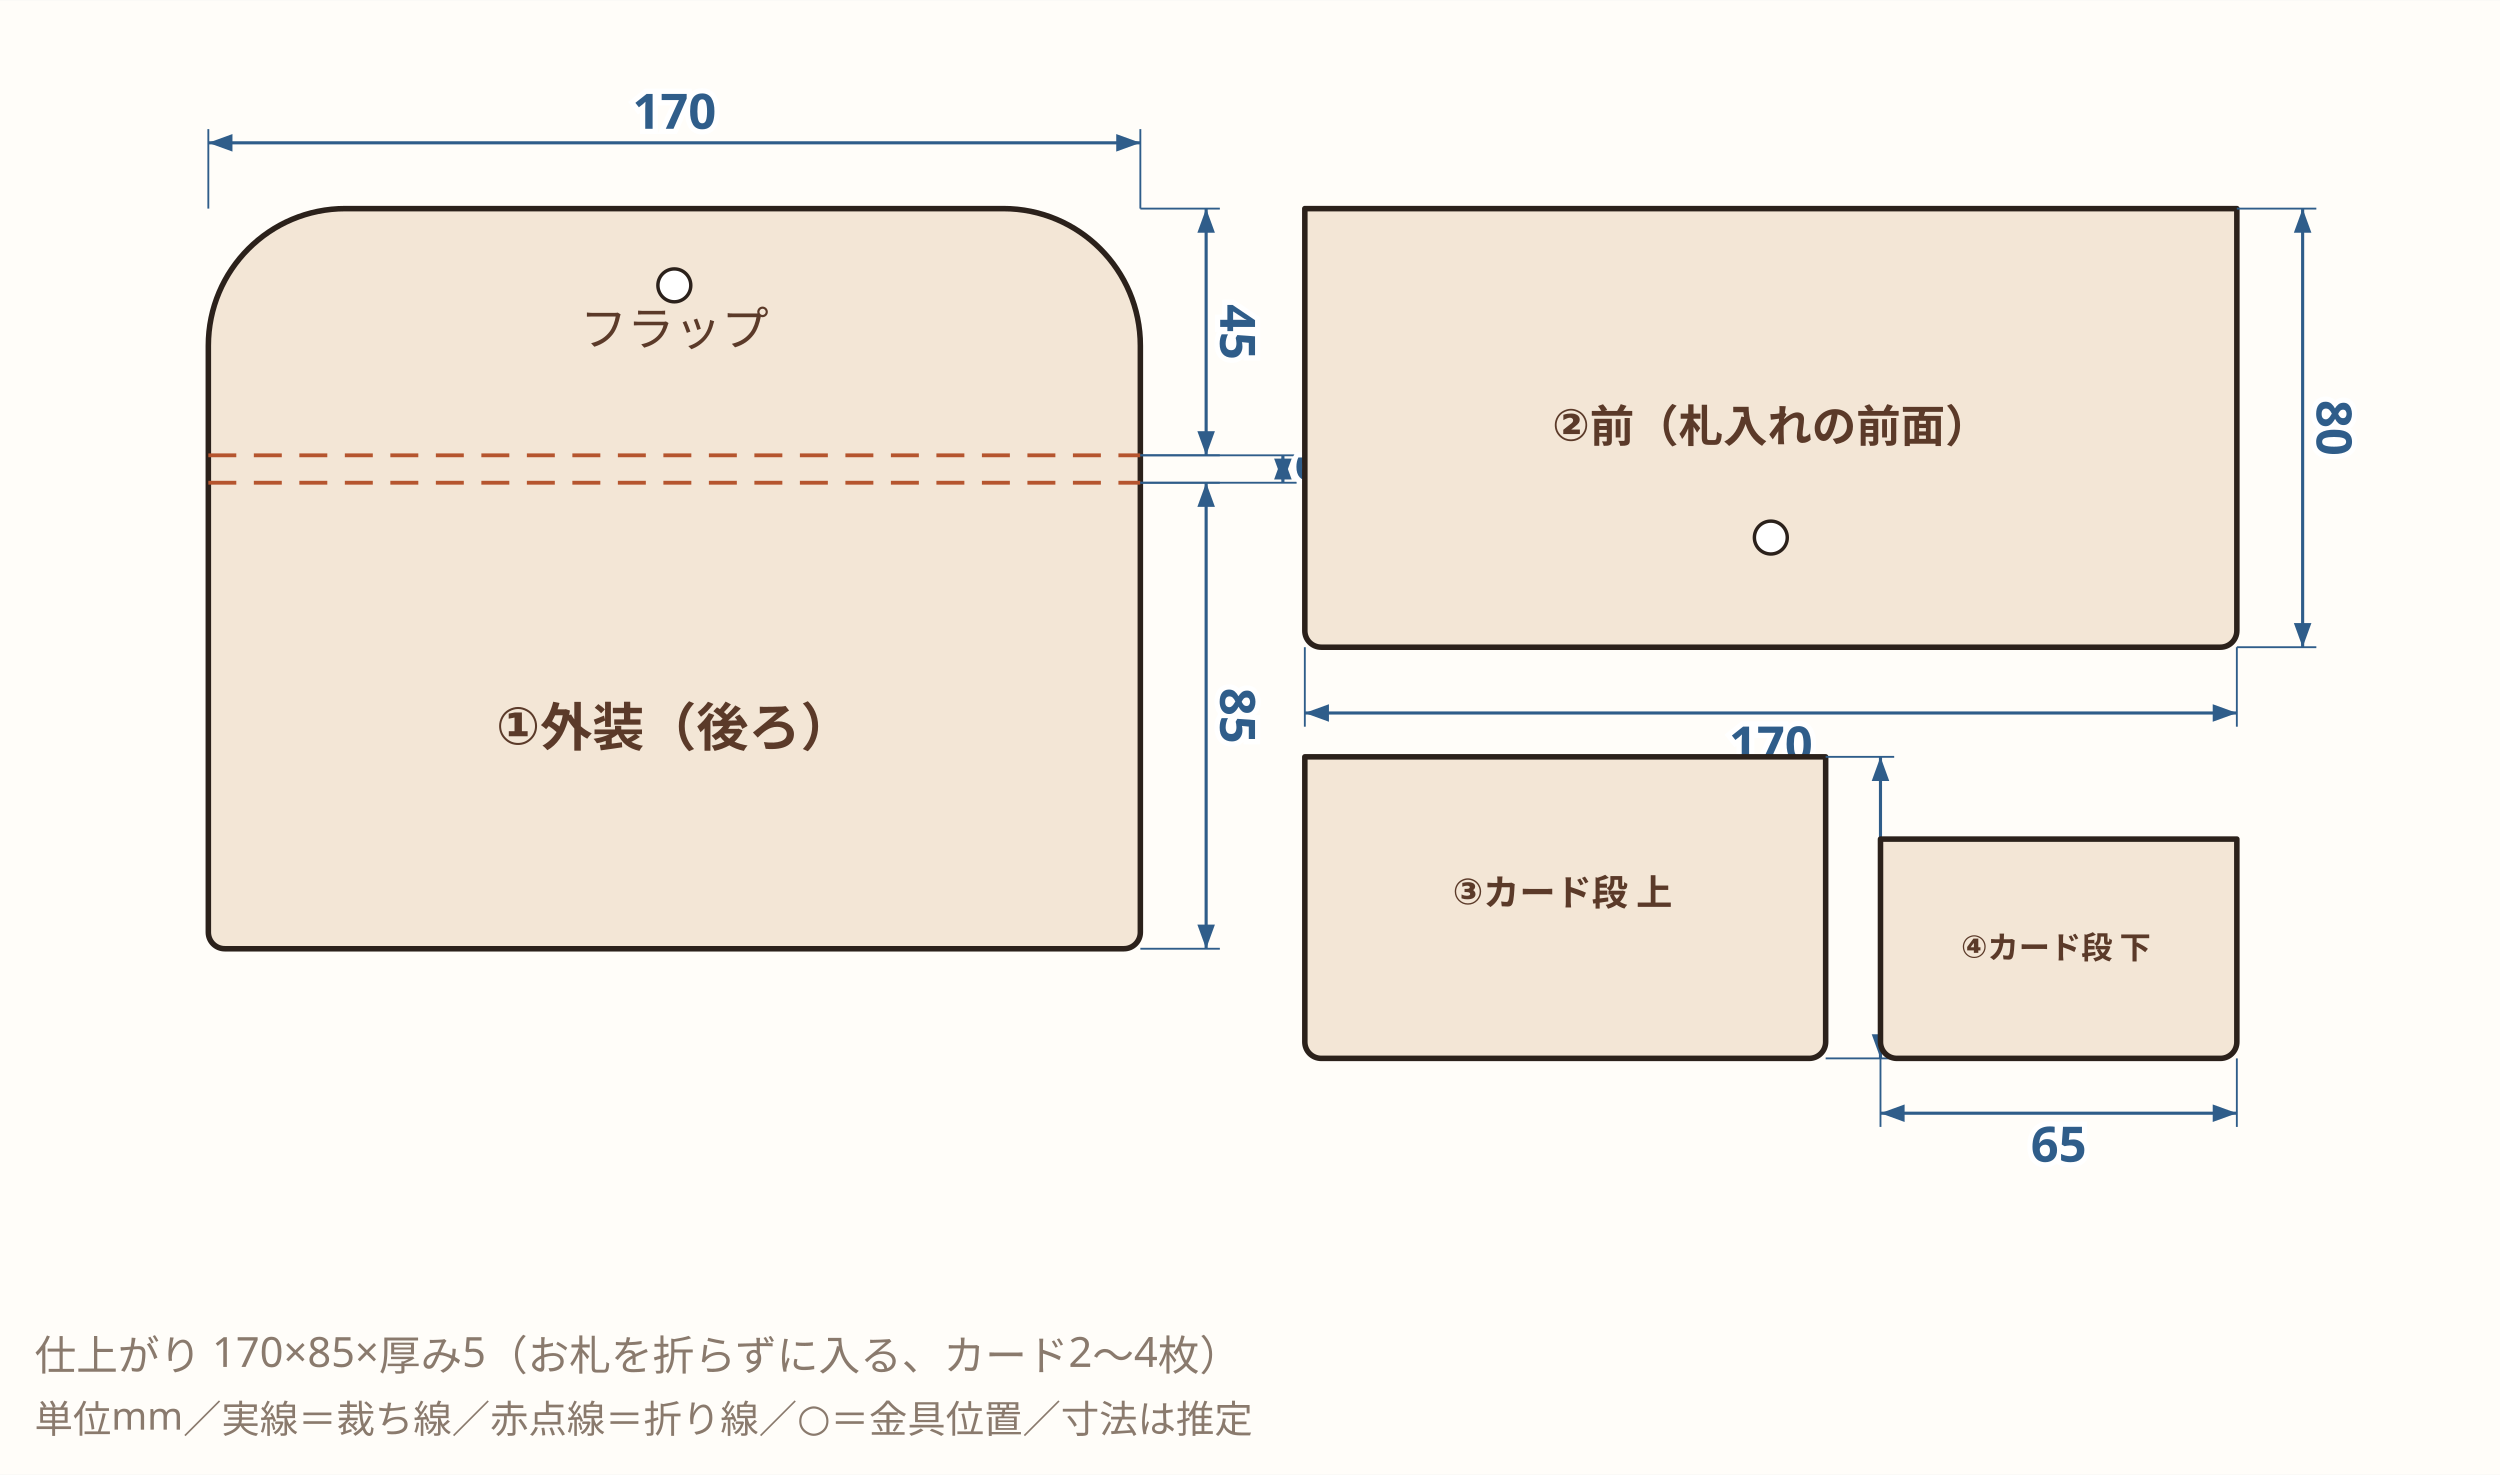
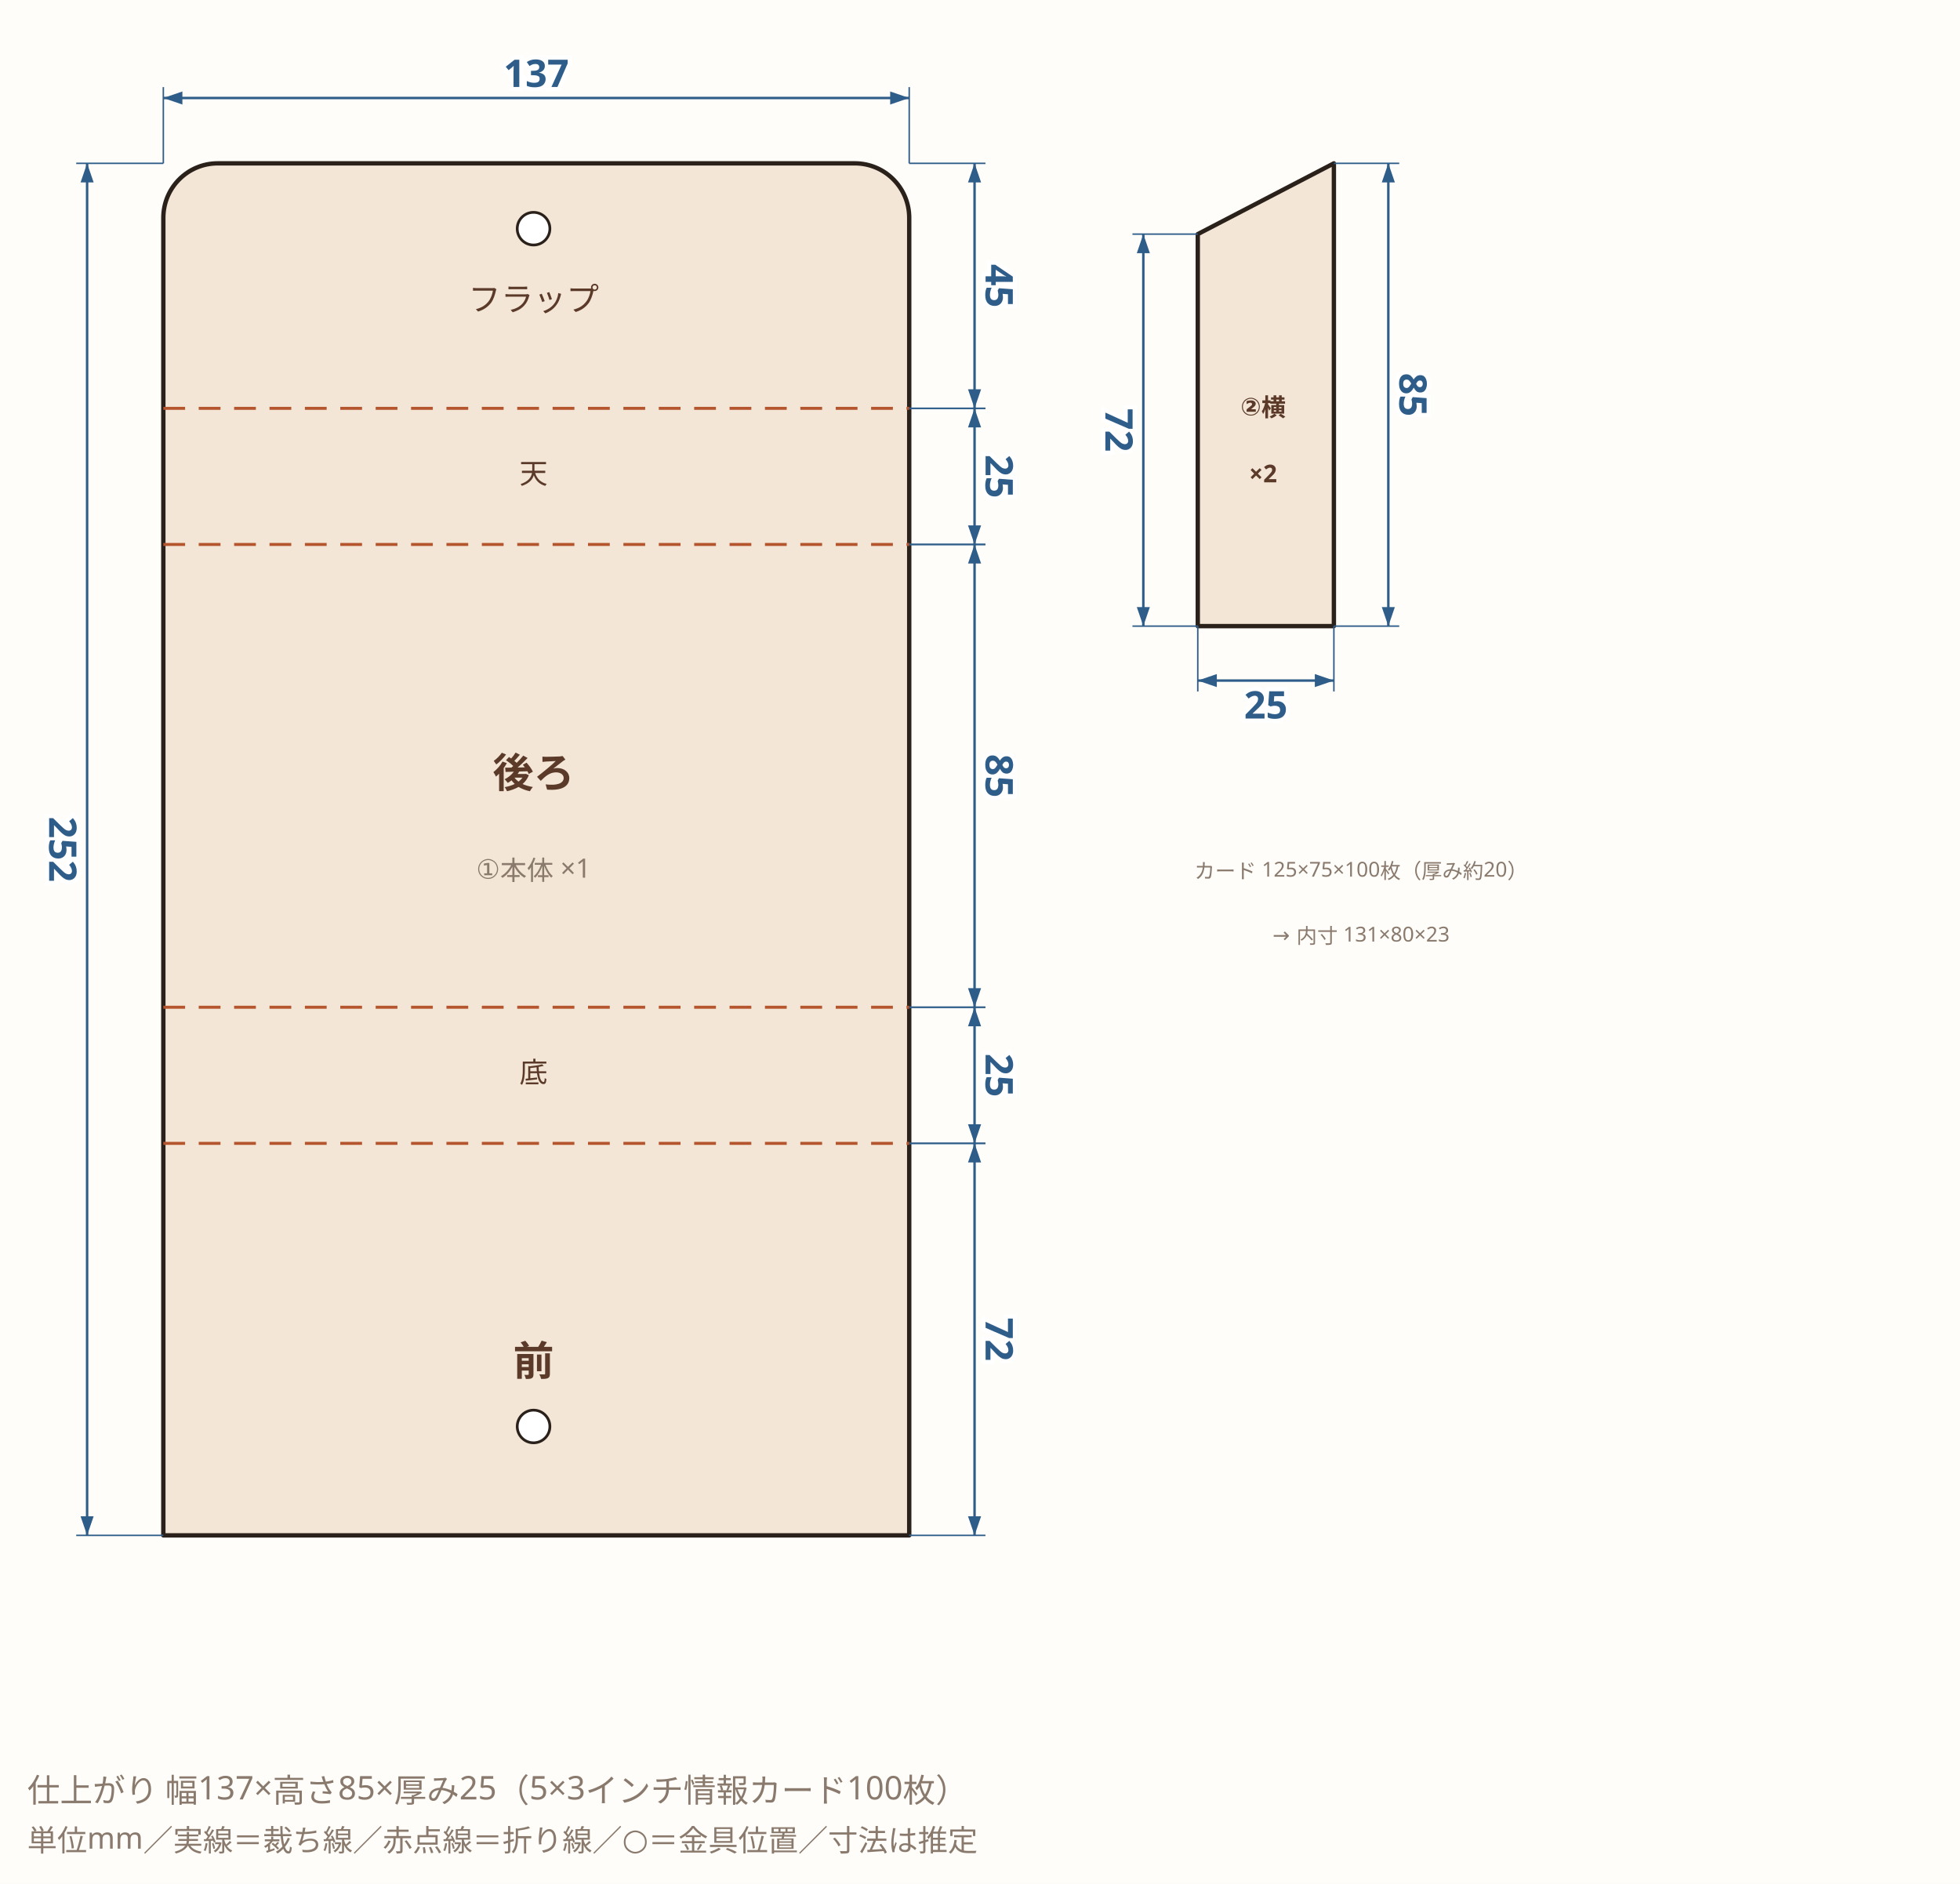
- <svg xmlns="http://www.w3.org/2000/svg" viewBox="-38.0 -38.0 456.0 268.9" width="456" height="269">
-   <rect x="-38.0" y="-38.0" width="456.0" height="268.933" fill="#fffdf9" />
-   <path d="M25,0 L145,0 A25,25 0 0 1 170,25 L170,132 A3,3 0 0 1 167,135 L3,135 A3,3 0 0 1 0,132 L0,25 A25,25 0 0 1 25,0 Z" fill="#f3e6d6" stroke="#2b211b" stroke-width="1.01" stroke-linejoin="round" />
-   <line x1="0" y1="45" x2="170" y2="45" stroke="#b5552e" stroke-width="0.70" stroke-dasharray="5.1 3.2" />
-   <line x1="0" y1="50" x2="170" y2="50" stroke="#b5552e" stroke-width="0.70" stroke-dasharray="5.1 3.2" />
-   <text x="85.0" y="22.0" font-size="8.6" fill="#5b3a29" text-anchor="middle" dominant-baseline="middle" font-weight="400" font-family="sans-serif">フラップ</text>
-   <text x="85.0" y="95.0" font-size="9.5" fill="#5b3a29" text-anchor="middle" dominant-baseline="middle" font-weight="700" font-family="sans-serif">①外装（後ろ）</text>
-   <circle cx="85" cy="14" r="3" fill="#fff" stroke="#2b211b" stroke-width="0.63" />
-   <line x1="0.0" y1="0.0" x2="0.0" y2="-14.5" stroke="#2f5d8a" stroke-width="0.34" />
-   <line x1="170.0" y1="0.0" x2="170.0" y2="-14.5" stroke="#2f5d8a" stroke-width="0.34" />
-   <line x1="0.0" y1="-12.0" x2="170.0" y2="-12.0" stroke="#2f5d8a" stroke-width="0.57" />
-   <path d="M0.0,-12.0 L4.4,-10.4 L4.4,-13.6 Z" fill="#2f5d8a" />
-   <path d="M170.0,-12.0 L165.6,-10.4 L165.6,-13.6 Z" fill="#2f5d8a" />
-   <text x="85.0" y="-17.7" font-size="8.9" fill="#2f5d8a" text-anchor="middle" dominant-baseline="middle" font-family="sans-serif" font-weight="700" transform="rotate(0.0 85.0 -17.7)" paint-order="stroke" stroke="#fff" stroke-width="1.9">170</text>
-   <line x1="170.0" y1="0.0" x2="184.5" y2="0.0" stroke="#2f5d8a" stroke-width="0.34" />
-   <line x1="170.0" y1="45.0" x2="184.5" y2="45.0" stroke="#2f5d8a" stroke-width="0.34" />
-   <line x1="182.0" y1="0.0" x2="182.0" y2="45.0" stroke="#2f5d8a" stroke-width="0.57" />
-   <path d="M182.0,0.0 L180.4,4.4 L183.6,4.4 Z" fill="#2f5d8a" />
-   <path d="M182.0,45.0 L180.4,40.6 L183.6,40.6 Z" fill="#2f5d8a" />
-   <text x="187.7" y="22.5" font-size="8.9" fill="#2f5d8a" text-anchor="middle" dominant-baseline="middle" font-family="sans-serif" font-weight="700" transform="rotate(90.0 187.7 22.5)" paint-order="stroke" stroke="#fff" stroke-width="1.9">45</text>
-   <line x1="170.0" y1="45.0" x2="198.5" y2="45.0" stroke="#2f5d8a" stroke-width="0.34" />
-   <line x1="170.0" y1="50.0" x2="198.5" y2="50.0" stroke="#2f5d8a" stroke-width="0.34" />
-   <line x1="196.0" y1="45.0" x2="196.0" y2="50.0" stroke="#2f5d8a" stroke-width="0.57" />
-   <path d="M196.0,45.0 L194.4,49.4 L197.6,49.4 Z" fill="#2f5d8a" />
-   <path d="M196.0,50.0 L194.4,45.6 L197.6,45.6 Z" fill="#2f5d8a" />
-   <text x="201.7" y="47.5" font-size="8.9" fill="#2f5d8a" text-anchor="middle" dominant-baseline="middle" font-family="sans-serif" font-weight="700" transform="rotate(90.0 201.7 47.5)" paint-order="stroke" stroke="#fff" stroke-width="1.9">5</text>
-   <line x1="170.0" y1="50.0" x2="184.5" y2="50.0" stroke="#2f5d8a" stroke-width="0.34" />
-   <line x1="170.0" y1="135.0" x2="184.5" y2="135.0" stroke="#2f5d8a" stroke-width="0.34" />
-   <line x1="182.0" y1="50.0" x2="182.0" y2="135.0" stroke="#2f5d8a" stroke-width="0.57" />
-   <path d="M182.0,50.0 L180.4,54.4 L183.6,54.4 Z" fill="#2f5d8a" />
-   <path d="M182.0,135.0 L180.4,130.6 L183.6,130.6 Z" fill="#2f5d8a" />
-   <text x="187.7" y="92.5" font-size="8.9" fill="#2f5d8a" text-anchor="middle" dominant-baseline="middle" font-family="sans-serif" font-weight="700" transform="rotate(90.0 187.7 92.5)" paint-order="stroke" stroke="#fff" stroke-width="1.9">85</text>
-   <path d="M200,0 L370,0 L370,77 A3,3 0 0 1 367,80 L203,80 A3,3 0 0 1 200,77 L200,0 Z" fill="#f3e6d6" stroke="#2b211b" stroke-width="1.01" stroke-linejoin="round" />
-   <text x="285.0" y="40.0" font-size="8.1" fill="#5b3a29" text-anchor="middle" dominant-baseline="middle" font-weight="700" font-family="sans-serif">②前（札入れの前面）</text>
-   <circle cx="285" cy="60" r="3" fill="#fff" stroke="#2b211b" stroke-width="0.63" />
-   <line x1="200.0" y1="80.0" x2="200.0" y2="94.5" stroke="#2f5d8a" stroke-width="0.34" />
-   <line x1="370.0" y1="80.0" x2="370.0" y2="94.5" stroke="#2f5d8a" stroke-width="0.34" />
-   <line x1="200.0" y1="92.0" x2="370.0" y2="92.0" stroke="#2f5d8a" stroke-width="0.57" />
-   <path d="M200.0,92.0 L204.4,93.6 L204.4,90.4 Z" fill="#2f5d8a" />
-   <path d="M370.0,92.0 L365.6,93.6 L365.6,90.4 Z" fill="#2f5d8a" />
-   <text x="285.0" y="97.7" font-size="8.9" fill="#2f5d8a" text-anchor="middle" dominant-baseline="middle" font-family="sans-serif" font-weight="700" transform="rotate(0.0 285.0 97.7)" paint-order="stroke" stroke="#fff" stroke-width="1.9">170</text>
-   <line x1="370.0" y1="0.0" x2="384.5" y2="0.0" stroke="#2f5d8a" stroke-width="0.34" />
-   <line x1="370.0" y1="80.0" x2="384.5" y2="80.0" stroke="#2f5d8a" stroke-width="0.34" />
-   <line x1="382.0" y1="0.0" x2="382.0" y2="80.0" stroke="#2f5d8a" stroke-width="0.57" />
-   <path d="M382.0,0.0 L380.4,4.4 L383.6,4.4 Z" fill="#2f5d8a" />
-   <path d="M382.0,80.0 L380.4,75.6 L383.6,75.6 Z" fill="#2f5d8a" />
-   <text x="387.7" y="40.0" font-size="8.9" fill="#2f5d8a" text-anchor="middle" dominant-baseline="middle" font-family="sans-serif" font-weight="700" transform="rotate(90.0 387.7 40.0)" paint-order="stroke" stroke="#fff" stroke-width="1.9">80</text>
-   <path d="M200,100 L295,100 L295,152 A3,3 0 0 1 292,155 L203,155 A3,3 0 0 1 200,152 L200,100 Z" fill="#f3e6d6" stroke="#2b211b" stroke-width="1.01" stroke-linejoin="round" />
-   <text x="247.0" y="125.0" font-size="6.6" fill="#5b3a29" text-anchor="middle" dominant-baseline="middle" font-weight="700" font-family="sans-serif">③カード段 上</text>
-   <line x1="295.0" y1="100.0" x2="307.5" y2="100.0" stroke="#2f5d8a" stroke-width="0.34" />
-   <line x1="295.0" y1="155.0" x2="307.5" y2="155.0" stroke="#2f5d8a" stroke-width="0.34" />
-   <line x1="305.0" y1="100.0" x2="305.0" y2="155.0" stroke="#2f5d8a" stroke-width="0.57" />
-   <path d="M305.0,100.0 L303.4,104.4 L306.6,104.4 Z" fill="#2f5d8a" />
-   <path d="M305.0,155.0 L303.4,150.6 L306.6,150.6 Z" fill="#2f5d8a" />
-   <text x="310.7" y="127.5" font-size="8.9" fill="#2f5d8a" text-anchor="middle" dominant-baseline="middle" font-family="sans-serif" font-weight="700" transform="rotate(90.0 310.7 127.5)" paint-order="stroke" stroke="#fff" stroke-width="1.9">55</text>
-   <path d="M305,115 L370,115 L370,152 A3,3 0 0 1 367,155 L308,155 A3,3 0 0 1 305,152 L305,115 Z" fill="#f3e6d6" stroke="#2b211b" stroke-width="1.01" stroke-linejoin="round" />
-   <text x="337.0" y="135.0" font-size="5.7" fill="#5b3a29" text-anchor="middle" dominant-baseline="middle" font-weight="700" font-family="sans-serif">④カード段 下</text>
-   <line x1="305.0" y1="155.0" x2="305.0" y2="167.5" stroke="#2f5d8a" stroke-width="0.34" />
-   <line x1="370.0" y1="155.0" x2="370.0" y2="167.5" stroke="#2f5d8a" stroke-width="0.34" />
-   <line x1="305.0" y1="165.0" x2="370.0" y2="165.0" stroke="#2f5d8a" stroke-width="0.57" />
-   <path d="M305.0,165.0 L309.4,166.6 L309.4,163.4 Z" fill="#2f5d8a" />
-   <path d="M370.0,165.0 L365.6,166.6 L365.6,163.4 Z" fill="#2f5d8a" />
-   <text x="337.5" y="170.7" font-size="8.9" fill="#2f5d8a" text-anchor="middle" dominant-baseline="middle" font-family="sans-serif" font-weight="700" transform="rotate(0.0 337.5 170.7)" paint-order="stroke" stroke="#fff" stroke-width="1.9">65</text>
-   <text x="-31.7" y="211.9" font-size="7.6" fill="#8a7a6d" font-family="sans-serif">仕上がり 170×85×厚み5（お札を折らずに入る、カード2〜4枚）</text>
-   <text x="-31.7" y="223.3" font-size="7.0" fill="#8a7a6d" font-family="sans-serif">単位mm／実線＝裁ち線／赤点線＝折り線／○＝金具位置／寸法は推定</text>
+ <svg xmlns="http://www.w3.org/2000/svg" viewBox="-30.0 -30.0 360.0 346.0" width="360" height="346">
+   <rect x="-30.0" y="-30.0" width="360.0" height="346.0" fill="#fffdf9" />
+   <path d="M10,0 L127,0 A10,10 0 0 1 137,10 L137,252 L0,252 L0,10 A10,10 0 0 1 10,0 Z" fill="#f3e6d6" stroke="#2b211b" stroke-width="0.80" stroke-linejoin="round" />
+   <line x1="0" y1="45" x2="137" y2="45" stroke="#b5552e" stroke-width="0.55" stroke-dasharray="4.0 2.5" />
+   <line x1="0" y1="70" x2="137" y2="70" stroke="#b5552e" stroke-width="0.55" stroke-dasharray="4.0 2.5" />
+   <line x1="0" y1="155" x2="137" y2="155" stroke="#b5552e" stroke-width="0.55" stroke-dasharray="4.0 2.5" />
+   <line x1="0" y1="180" x2="137" y2="180" stroke="#b5552e" stroke-width="0.55" stroke-dasharray="4.0 2.5" />
+   <text x="68.0" y="25.0" font-size="6.0" fill="#5b3a29" text-anchor="middle" dominant-baseline="middle" font-weight="400" font-family="sans-serif">フラップ</text>
+   <text x="68.0" y="57.0" font-size="5.2" fill="#5b3a29" text-anchor="middle" dominant-baseline="middle" font-weight="400" font-family="sans-serif">天</text>
+   <text x="68.0" y="112.0" font-size="7.5" fill="#5b3a29" text-anchor="middle" dominant-baseline="middle" font-weight="700" font-family="sans-serif">後ろ</text>
+   <text x="68.0" y="167.0" font-size="5.2" fill="#5b3a29" text-anchor="middle" dominant-baseline="middle" font-weight="400" font-family="sans-serif">底</text>
+   <text x="68.0" y="220.0" font-size="7.5" fill="#5b3a29" text-anchor="middle" dominant-baseline="middle" font-weight="700" font-family="sans-serif">前</text>
+   <text x="68.0" y="130.0" font-size="4.9" fill="#8a7a6d" text-anchor="middle" dominant-baseline="middle" font-weight="400" font-family="sans-serif">①本体 ×1</text>
+   <circle cx="68" cy="12" r="3" fill="#fff" stroke="#2b211b" stroke-width="0.50" />
+   <circle cx="68" cy="232" r="3" fill="#fff" stroke="#2b211b" stroke-width="0.50" />
+   <line x1="0.0" y1="0.0" x2="0.0" y2="-14.0" stroke="#2f5d8a" stroke-width="0.27" />
+   <line x1="137.0" y1="0.0" x2="137.0" y2="-14.0" stroke="#2f5d8a" stroke-width="0.27" />
+   <line x1="0.0" y1="-12.0" x2="137.0" y2="-12.0" stroke="#2f5d8a" stroke-width="0.45" />
+   <path d="M0.0,-12.0 L3.5,-10.8 L3.5,-13.2 Z" fill="#2f5d8a" />
+   <path d="M137.0,-12.0 L133.5,-10.8 L133.5,-13.2 Z" fill="#2f5d8a" />
+   <text x="68.5" y="-16.5" font-size="7.0" fill="#2f5d8a" text-anchor="middle" dominant-baseline="middle" font-family="sans-serif" font-weight="700" transform="rotate(0.0 68.5 -16.5)" paint-order="stroke" stroke="#fff" stroke-width="1.5">137</text>
+   <line x1="0.0" y1="0.0" x2="-16.0" y2="0.0" stroke="#2f5d8a" stroke-width="0.27" />
+   <line x1="0.0" y1="252.0" x2="-16.0" y2="252.0" stroke="#2f5d8a" stroke-width="0.27" />
+   <line x1="-14.0" y1="0.0" x2="-14.0" y2="252.0" stroke="#2f5d8a" stroke-width="0.45" />
+   <path d="M-14.0,0.0 L-15.2,3.5 L-12.8,3.5 Z" fill="#2f5d8a" />
+   <path d="M-14.0,252.0 L-15.2,248.5 L-12.8,248.5 Z" fill="#2f5d8a" />
+   <text x="-18.5" y="126.0" font-size="7.0" fill="#2f5d8a" text-anchor="middle" dominant-baseline="middle" font-family="sans-serif" font-weight="700" transform="rotate(90.0 -18.5 126.0)" paint-order="stroke" stroke="#fff" stroke-width="1.5">252</text>
+   <line x1="137.0" y1="0.0" x2="151.0" y2="0.0" stroke="#2f5d8a" stroke-width="0.27" />
+   <line x1="137.0" y1="45.0" x2="151.0" y2="45.0" stroke="#2f5d8a" stroke-width="0.27" />
+   <line x1="149.0" y1="0.0" x2="149.0" y2="45.0" stroke="#2f5d8a" stroke-width="0.45" />
+   <path d="M149.0,0.0 L147.8,3.5 L150.2,3.5 Z" fill="#2f5d8a" />
+   <path d="M149.0,45.0 L147.8,41.5 L150.2,41.5 Z" fill="#2f5d8a" />
+   <text x="153.5" y="22.5" font-size="7.0" fill="#2f5d8a" text-anchor="middle" dominant-baseline="middle" font-family="sans-serif" font-weight="700" transform="rotate(90.0 153.5 22.5)" paint-order="stroke" stroke="#fff" stroke-width="1.5">45</text>
+   <line x1="137.0" y1="45.0" x2="151.0" y2="45.0" stroke="#2f5d8a" stroke-width="0.27" />
+   <line x1="137.0" y1="70.0" x2="151.0" y2="70.0" stroke="#2f5d8a" stroke-width="0.27" />
+   <line x1="149.0" y1="45.0" x2="149.0" y2="70.0" stroke="#2f5d8a" stroke-width="0.45" />
+   <path d="M149.0,45.0 L147.8,48.5 L150.2,48.5 Z" fill="#2f5d8a" />
+   <path d="M149.0,70.0 L147.8,66.5 L150.2,66.5 Z" fill="#2f5d8a" />
+   <text x="153.5" y="57.5" font-size="7.0" fill="#2f5d8a" text-anchor="middle" dominant-baseline="middle" font-family="sans-serif" font-weight="700" transform="rotate(90.0 153.5 57.5)" paint-order="stroke" stroke="#fff" stroke-width="1.5">25</text>
+   <line x1="137.0" y1="70.0" x2="151.0" y2="70.0" stroke="#2f5d8a" stroke-width="0.27" />
+   <line x1="137.0" y1="155.0" x2="151.0" y2="155.0" stroke="#2f5d8a" stroke-width="0.27" />
+   <line x1="149.0" y1="70.0" x2="149.0" y2="155.0" stroke="#2f5d8a" stroke-width="0.45" />
+   <path d="M149.0,70.0 L147.8,73.5 L150.2,73.5 Z" fill="#2f5d8a" />
+   <path d="M149.0,155.0 L147.8,151.5 L150.2,151.5 Z" fill="#2f5d8a" />
+   <text x="153.5" y="112.5" font-size="7.0" fill="#2f5d8a" text-anchor="middle" dominant-baseline="middle" font-family="sans-serif" font-weight="700" transform="rotate(90.0 153.5 112.5)" paint-order="stroke" stroke="#fff" stroke-width="1.5">85</text>
+   <line x1="137.0" y1="155.0" x2="151.0" y2="155.0" stroke="#2f5d8a" stroke-width="0.27" />
+   <line x1="137.0" y1="180.0" x2="151.0" y2="180.0" stroke="#2f5d8a" stroke-width="0.27" />
+   <line x1="149.0" y1="155.0" x2="149.0" y2="180.0" stroke="#2f5d8a" stroke-width="0.45" />
+   <path d="M149.0,155.0 L147.8,158.5 L150.2,158.5 Z" fill="#2f5d8a" />
+   <path d="M149.0,180.0 L147.8,176.5 L150.2,176.5 Z" fill="#2f5d8a" />
+   <text x="153.5" y="167.5" font-size="7.0" fill="#2f5d8a" text-anchor="middle" dominant-baseline="middle" font-family="sans-serif" font-weight="700" transform="rotate(90.0 153.5 167.5)" paint-order="stroke" stroke="#fff" stroke-width="1.5">25</text>
+   <line x1="137.0" y1="180.0" x2="151.0" y2="180.0" stroke="#2f5d8a" stroke-width="0.27" />
+   <line x1="137.0" y1="252.0" x2="151.0" y2="252.0" stroke="#2f5d8a" stroke-width="0.27" />
+   <line x1="149.0" y1="180.0" x2="149.0" y2="252.0" stroke="#2f5d8a" stroke-width="0.45" />
+   <path d="M149.0,180.0 L147.8,183.5 L150.2,183.5 Z" fill="#2f5d8a" />
+   <path d="M149.0,252.0 L147.8,248.5 L150.2,248.5 Z" fill="#2f5d8a" />
+   <text x="153.5" y="216.0" font-size="7.0" fill="#2f5d8a" text-anchor="middle" dominant-baseline="middle" font-family="sans-serif" font-weight="700" transform="rotate(90.0 153.5 216.0)" paint-order="stroke" stroke="#fff" stroke-width="1.5">72</text>
+   <path d="M190.0,13.0 L215.0,0.0 L215.0,85.0 L190.0,85.0 Z" fill="#f3e6d6" stroke="#2b211b" stroke-width="0.80" stroke-linejoin="round" />
+   <text x="202.0" y="45.0" font-size="4.5" fill="#5b3a29" text-anchor="middle" dominant-baseline="middle" font-weight="700" font-family="sans-serif">②横</text>
+   <text x="202.0" y="57.0" font-size="4.5" fill="#5b3a29" text-anchor="middle" dominant-baseline="middle" font-weight="700" font-family="sans-serif">×2</text>
+   <line x1="190.0" y1="85.0" x2="190.0" y2="97.0" stroke="#2f5d8a" stroke-width="0.27" />
+   <line x1="215.0" y1="85.0" x2="215.0" y2="97.0" stroke="#2f5d8a" stroke-width="0.27" />
+   <line x1="190.0" y1="95.0" x2="215.0" y2="95.0" stroke="#2f5d8a" stroke-width="0.45" />
+   <path d="M190.0,95.0 L193.5,96.2 L193.5,93.8 Z" fill="#2f5d8a" />
+   <path d="M215.0,95.0 L211.5,96.2 L211.5,93.8 Z" fill="#2f5d8a" />
+   <text x="202.5" y="99.5" font-size="7.0" fill="#2f5d8a" text-anchor="middle" dominant-baseline="middle" font-family="sans-serif" font-weight="700" transform="rotate(0.0 202.5 99.5)" paint-order="stroke" stroke="#fff" stroke-width="1.5">25</text>
+   <line x1="215.0" y1="0.0" x2="227.0" y2="0.0" stroke="#2f5d8a" stroke-width="0.27" />
+   <line x1="215.0" y1="85.0" x2="227.0" y2="85.0" stroke="#2f5d8a" stroke-width="0.27" />
+   <line x1="225.0" y1="0.0" x2="225.0" y2="85.0" stroke="#2f5d8a" stroke-width="0.45" />
+   <path d="M225.0,0.0 L223.8,3.5 L226.2,3.5 Z" fill="#2f5d8a" />
+   <path d="M225.0,85.0 L223.8,81.5 L226.2,81.5 Z" fill="#2f5d8a" />
+   <text x="229.5" y="42.5" font-size="7.0" fill="#2f5d8a" text-anchor="middle" dominant-baseline="middle" font-family="sans-serif" font-weight="700" transform="rotate(90.0 229.5 42.5)" paint-order="stroke" stroke="#fff" stroke-width="1.5">85</text>
+   <line x1="190.0" y1="85.0" x2="178.0" y2="85.0" stroke="#2f5d8a" stroke-width="0.27" />
+   <line x1="190.0" y1="13.0" x2="178.0" y2="13.0" stroke="#2f5d8a" stroke-width="0.27" />
+   <line x1="180.0" y1="85.0" x2="180.0" y2="13.0" stroke="#2f5d8a" stroke-width="0.45" />
+   <path d="M180.0,85.0 L181.2,81.5 L178.8,81.5 Z" fill="#2f5d8a" />
+   <path d="M180.0,13.0 L181.2,16.5 L178.8,16.5 Z" fill="#2f5d8a" />
+   <text x="175.5" y="49.0" font-size="7.0" fill="#2f5d8a" text-anchor="middle" dominant-baseline="middle" font-family="sans-serif" font-weight="700" transform="rotate(90.0 175.5 49.0)" paint-order="stroke" stroke="#fff" stroke-width="1.5">72</text>
+   <text x="220.0" y="130.0" font-size="3.8" fill="#8a7a6d" text-anchor="middle" dominant-baseline="middle" font-weight="400" font-family="sans-serif">カード 125×75×100枚（厚み約20）</text>
+   <text x="220.0" y="142.0" font-size="3.8" fill="#8a7a6d" text-anchor="middle" dominant-baseline="middle" font-weight="400" font-family="sans-serif">→ 内寸 131×80×23</text>
+   <text x="-25.0" y="301.0" font-size="6.0" fill="#8a7a6d" font-family="sans-serif">仕上がり 幅137×高さ85×厚み25（5×3インチ情報カード100枚）</text>
+   <text x="-25.0" y="310.0" font-size="5.5" fill="#8a7a6d" font-family="sans-serif">単位mm／実線＝裁ち線／赤点線＝折り線／○＝金具位置／寸法は推定</text>
</svg>
